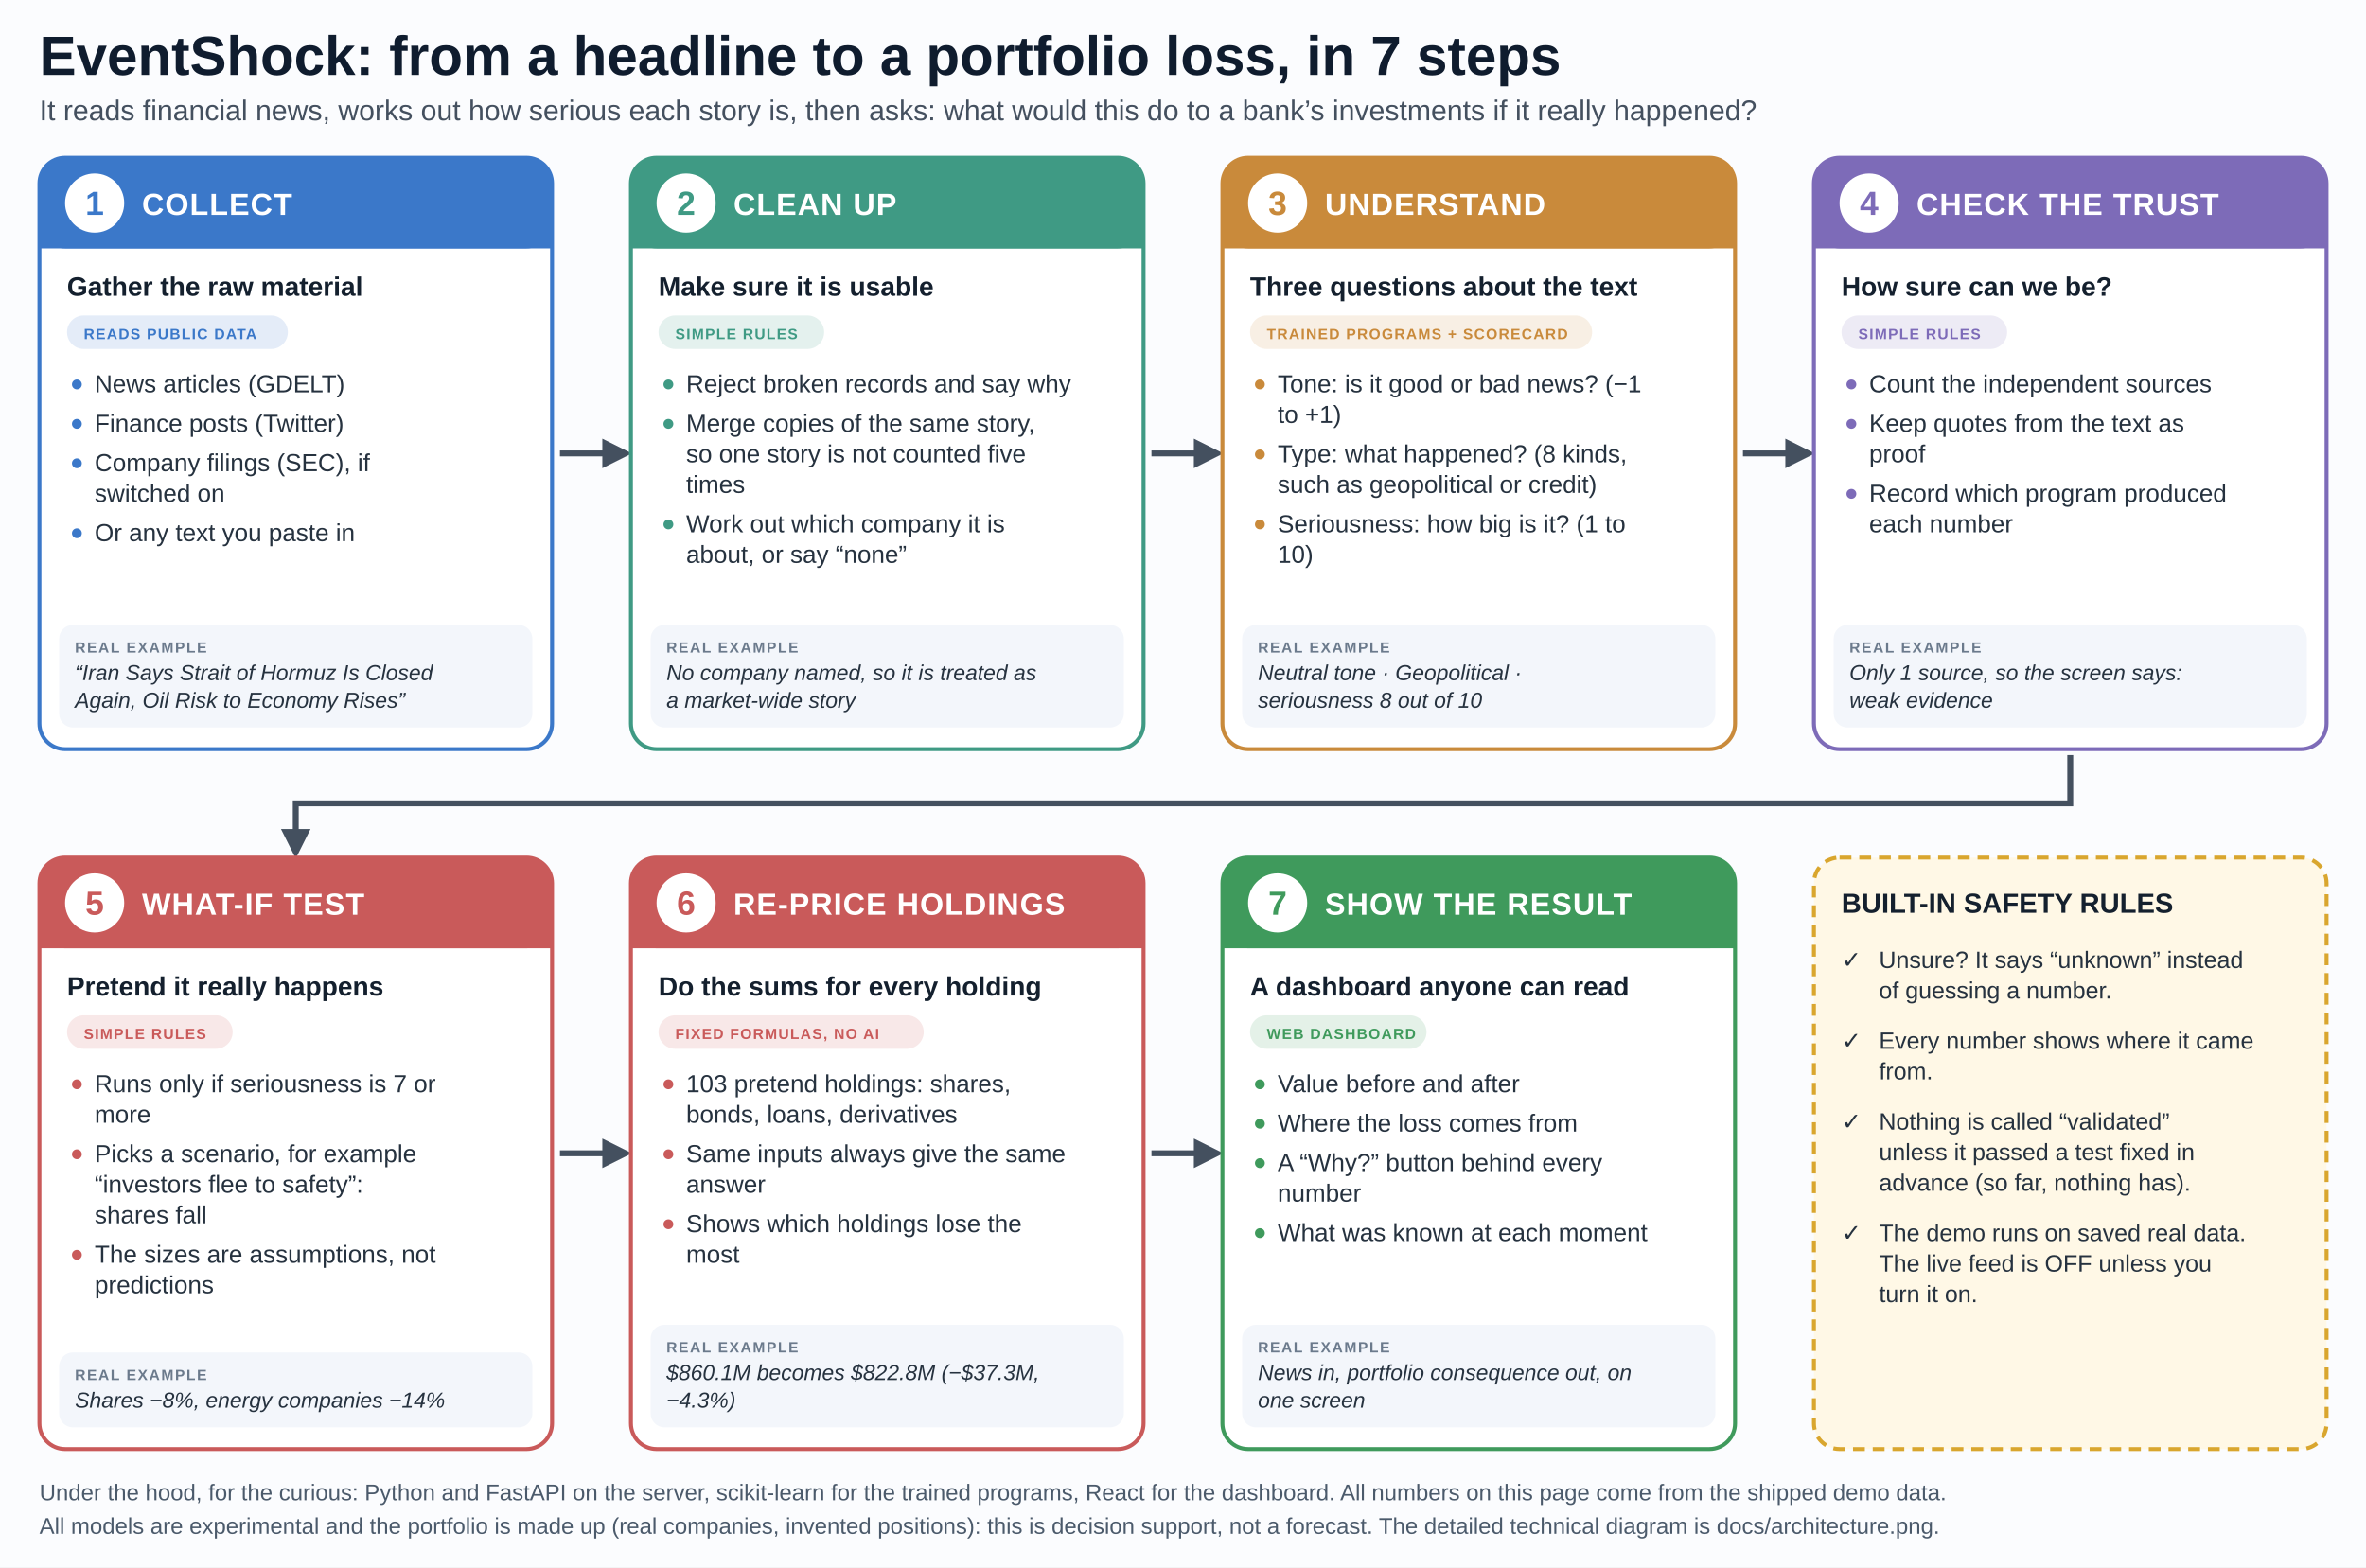
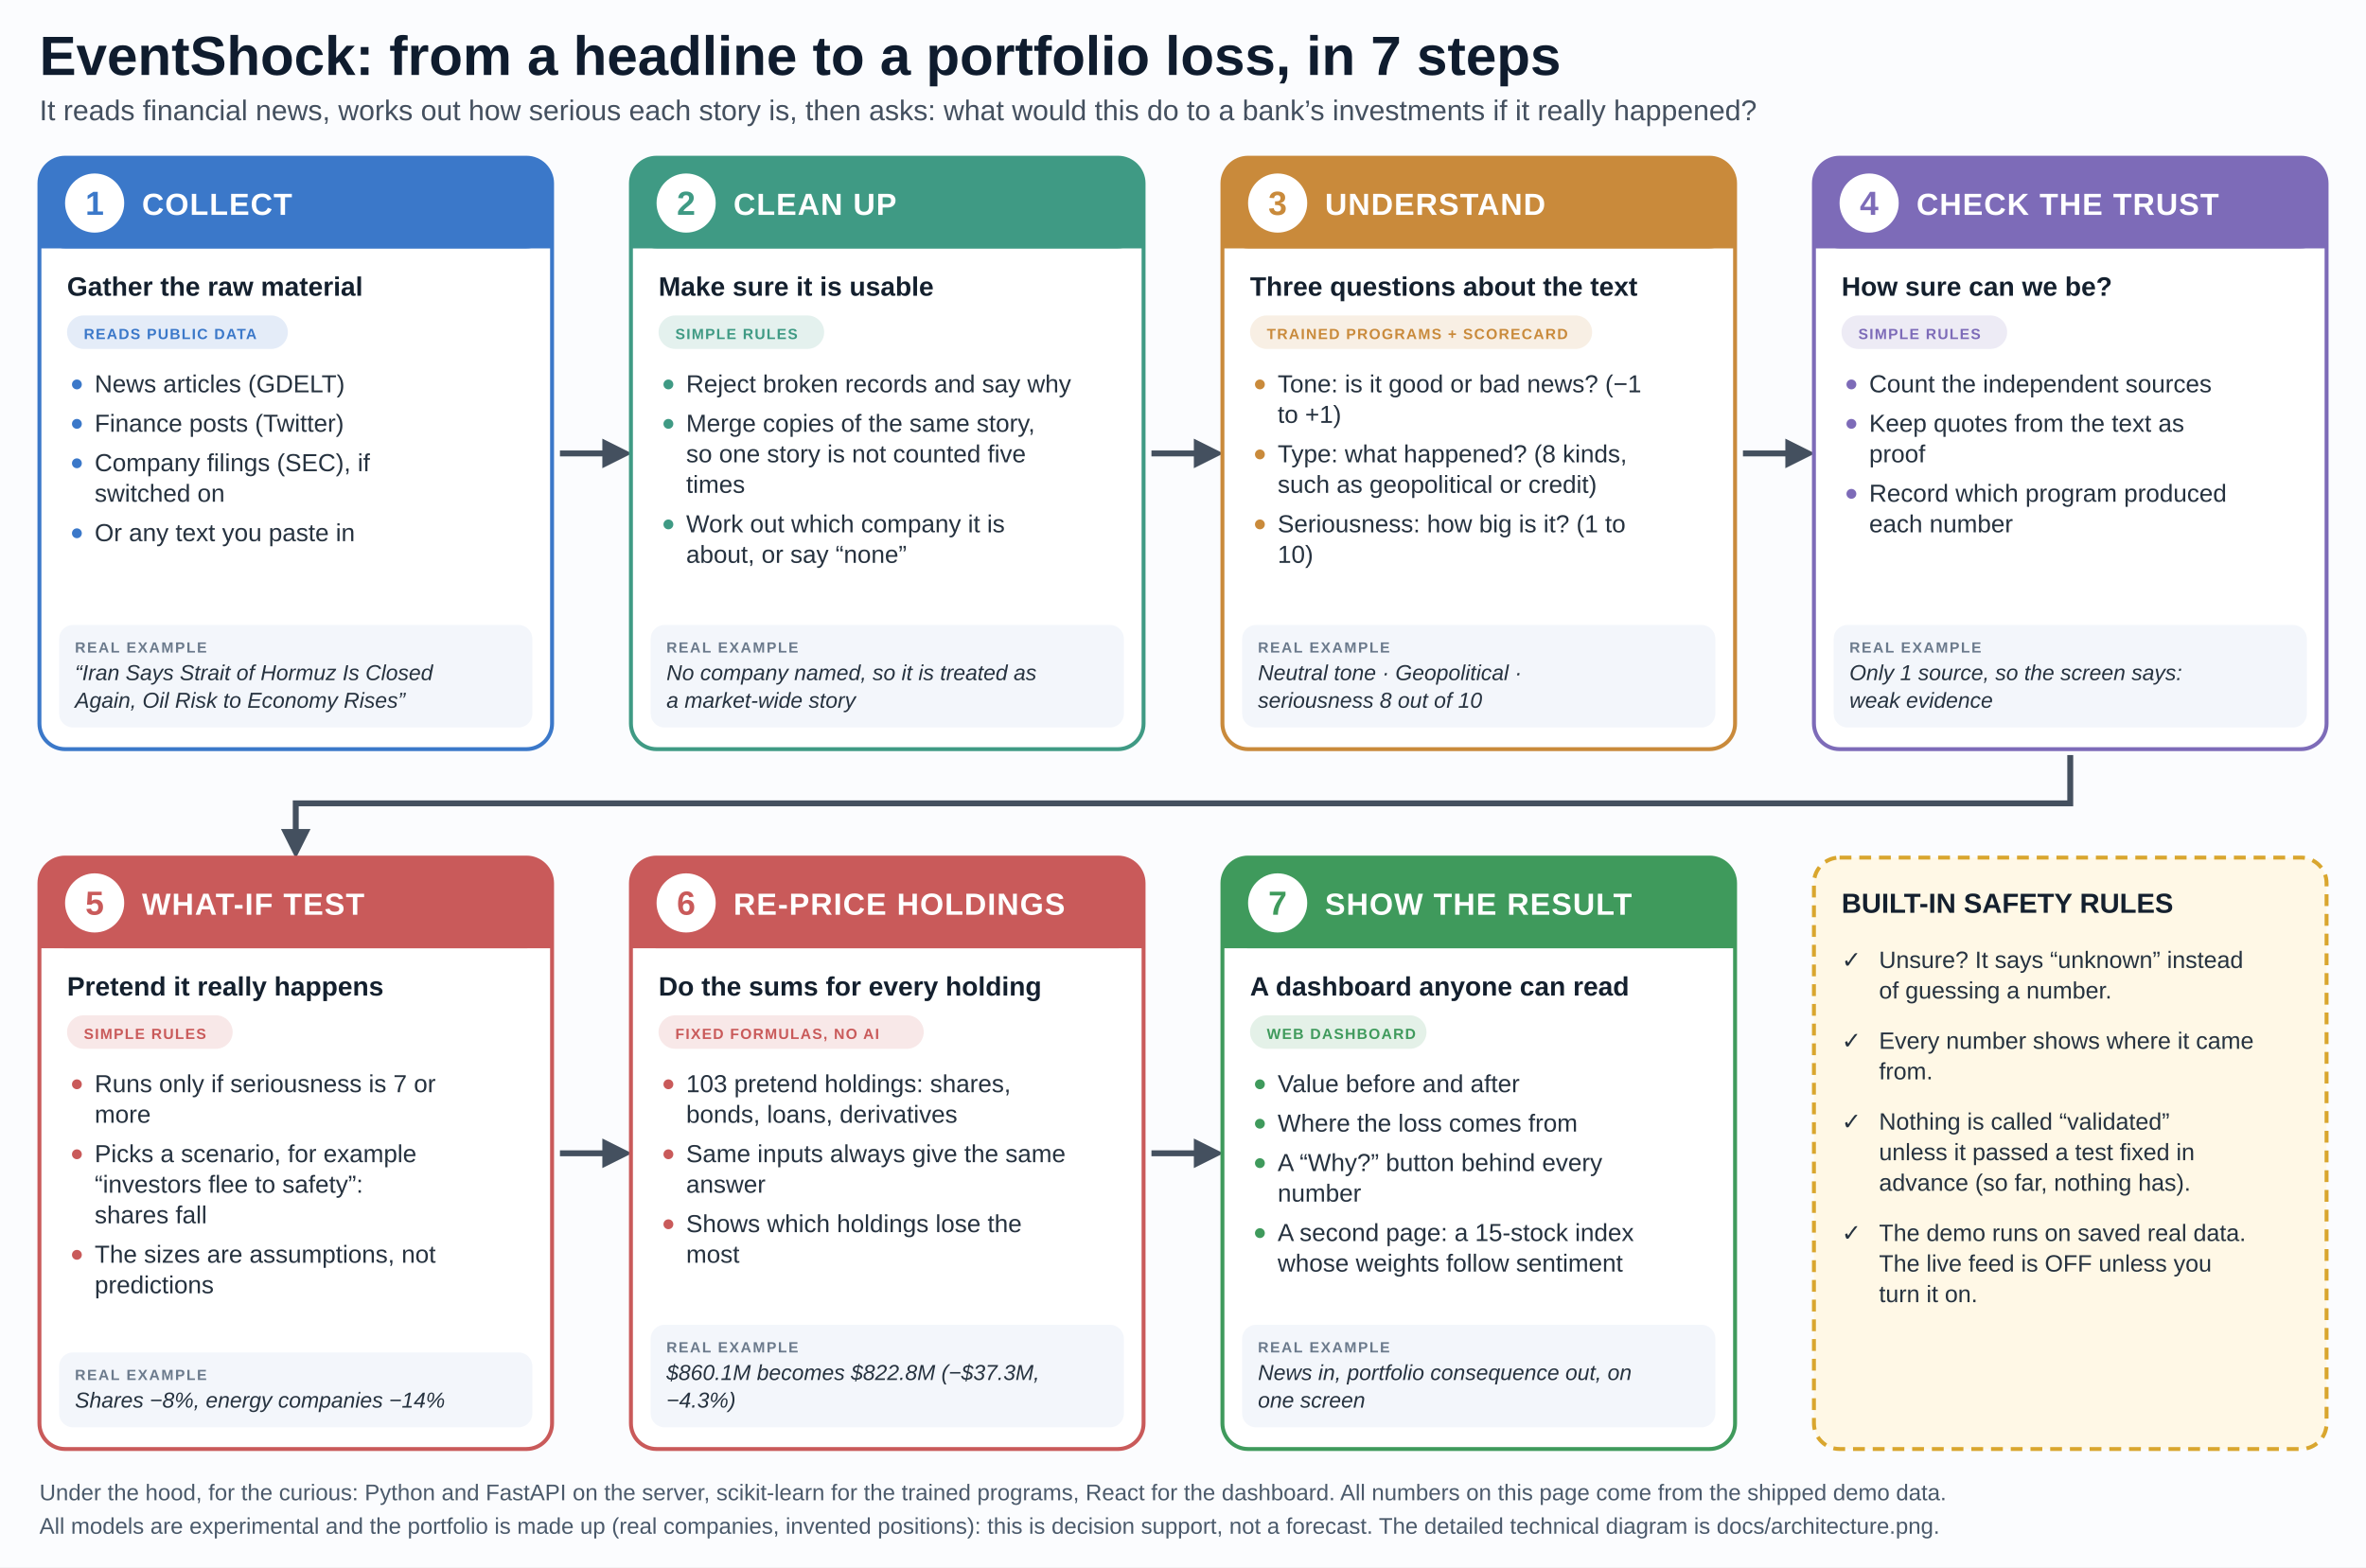
<svg xmlns="http://www.w3.org/2000/svg" viewBox="0 0 2400 1590" width="2400" height="1590" font-family="Helvetica Neue, Arial, sans-serif">
  <defs>
    <marker id="ah" viewBox="0 0 10 10" refX="7" refY="5" markerWidth="5" markerHeight="5" orient="auto">
      <path d="M0,0 L10,5 L0,10 z" fill="#44505f" />
    </marker>
  </defs>
  <style>.h1{font:800 56px 'Helvetica Neue',Arial,sans-serif;fill:#0f1c2e}.h2{font:400 29px 'Helvetica Neue',Arial,sans-serif;fill:#44505f}.num{font:800 34px 'Helvetica Neue',Arial,sans-serif}.title{font:800 31px 'Helvetica Neue',Arial,sans-serif;fill:#fff;letter-spacing:1px}.sub{font:700 27px 'Helvetica Neue',Arial,sans-serif;fill:#14202e}.pill{font:800 15px 'Helvetica Neue',Arial,sans-serif;letter-spacing:1.2px}.body{font:400 25px 'Helvetica Neue',Arial,sans-serif;fill:#26323f}.exh{font:800 15px 'Helvetica Neue',Arial,sans-serif;fill:#6b7a8c;letter-spacing:1.5px}.ex{font:italic 400 22px 'Helvetica Neue',Arial,sans-serif;fill:#26323f}.sh{font:800 28px 'Helvetica Neue',Arial,sans-serif;fill:#14202e}.sb{font:400 24px 'Helvetica Neue',Arial,sans-serif;fill:#26323f}.foot{font:400 23px 'Helvetica Neue',Arial,sans-serif;fill:#4b5a6b}</style>
  <rect width="2400" height="1590" fill="#fbfcfe" />
  <text x="40" y="76" class="h1">EventShock: from a headline to a portfolio loss, in 7 steps</text>
  <text x="40" y="122" class="h2">It reads financial news, works out how serious each story is, then asks: what would this do to a bank’s investments if it really happened?</text>
  <rect x="40" y="160" width="520" height="600" rx="26" fill="#ffffff" stroke="#3b78c9" stroke-width="4" />
  <rect x="40" y="160" width="520" height="92" rx="26" fill="#3b78c9" />
  <rect x="40" y="220" width="520" height="32" fill="#3b78c9" />
  <circle cx="96" cy="206" r="30" fill="#ffffff" />
  <text x="96" y="218" text-anchor="middle" class="num" fill="#3b78c9">1</text>
  <text x="144" y="218" class="title">COLLECT</text>
  <text x="68" y="300" class="sub">Gather the raw material</text>
  <rect x="68" y="320" width="224" height="34" rx="17" fill="#3b78c9" fill-opacity="0.14" />
  <text x="85" y="344" class="pill" fill="#3b78c9">READS PUBLIC DATA</text>
  <circle cx="78" cy="390" r="5" fill="#3b78c9" />
  <text x="96" y="398" class="body">News articles (GDELT)</text>
  <circle cx="78" cy="430" r="5" fill="#3b78c9" />
  <text x="96" y="438" class="body">Finance posts (Twitter)</text>
  <circle cx="78" cy="470" r="5" fill="#3b78c9" />
  <text x="96" y="478" class="body">Company filings (SEC), if</text>
  <text x="96" y="509" class="body">switched on</text>
  <circle cx="78" cy="541" r="5" fill="#3b78c9" />
  <text x="96" y="549" class="body">Or any text you paste in</text>
  <rect x="60" y="634" width="480" height="104" rx="14" fill="#f3f6fb" />
  <text x="76" y="662" class="exh">REAL EXAMPLE</text>
  <text x="76" y="690" class="ex">“Iran Says Strait of Hormuz Is Closed</text>
  <text x="76" y="718" class="ex">Again, Oil Risk to Economy Rises”</text>
  <line x1="568" y1="460" x2="632" y2="460" stroke="#44505f" stroke-width="6" marker-end="url(#ah)" />
  <rect x="640" y="160" width="520" height="600" rx="26" fill="#ffffff" stroke="#3f9a84" stroke-width="4" />
  <rect x="640" y="160" width="520" height="92" rx="26" fill="#3f9a84" />
  <rect x="640" y="220" width="520" height="32" fill="#3f9a84" />
  <circle cx="696" cy="206" r="30" fill="#ffffff" />
  <text x="696" y="218" text-anchor="middle" class="num" fill="#3f9a84">2</text>
  <text x="744" y="218" class="title">CLEAN UP</text>
  <text x="668" y="300" class="sub">Make sure it is usable</text>
  <rect x="668" y="320" width="168" height="34" rx="17" fill="#3f9a84" fill-opacity="0.14" />
  <text x="685" y="344" class="pill" fill="#3f9a84">SIMPLE RULES</text>
  <circle cx="678" cy="390" r="5" fill="#3f9a84" />
  <text x="696" y="398" class="body">Reject broken records and say why</text>
  <circle cx="678" cy="430" r="5" fill="#3f9a84" />
  <text x="696" y="438" class="body">Merge copies of the same story,</text>
  <text x="696" y="469" class="body">so one story is not counted five</text>
  <text x="696" y="500" class="body">times</text>
  <circle cx="678" cy="532" r="5" fill="#3f9a84" />
  <text x="696" y="540" class="body">Work out which company it is</text>
  <text x="696" y="571" class="body">about, or say “none”</text>
  <rect x="660" y="634" width="480" height="104" rx="14" fill="#f3f6fb" />
  <text x="676" y="662" class="exh">REAL EXAMPLE</text>
  <text x="676" y="690" class="ex">No company named, so it is treated as</text>
  <text x="676" y="718" class="ex">a market-wide story</text>
  <line x1="1168" y1="460" x2="1232" y2="460" stroke="#44505f" stroke-width="6" marker-end="url(#ah)" />
  <rect x="1240" y="160" width="520" height="600" rx="26" fill="#ffffff" stroke="#c98a3b" stroke-width="4" />
  <rect x="1240" y="160" width="520" height="92" rx="26" fill="#c98a3b" />
  <rect x="1240" y="220" width="520" height="32" fill="#c98a3b" />
  <circle cx="1296" cy="206" r="30" fill="#ffffff" />
  <text x="1296" y="218" text-anchor="middle" class="num" fill="#c98a3b">3</text>
  <text x="1344" y="218" class="title">UNDERSTAND</text>
  <text x="1268" y="300" class="sub">Three questions about the text</text>
  <rect x="1268" y="320" width="347" height="34" rx="17" fill="#c98a3b" fill-opacity="0.14" />
  <text x="1285" y="344" class="pill" fill="#c98a3b">TRAINED PROGRAMS + SCORECARD</text>
  <circle cx="1278" cy="390" r="5" fill="#c98a3b" />
  <text x="1296" y="398" class="body">Tone: is it good or bad news? (−1</text>
  <text x="1296" y="429" class="body">to +1)</text>
  <circle cx="1278" cy="461" r="5" fill="#c98a3b" />
  <text x="1296" y="469" class="body">Type: what happened? (8 kinds,</text>
  <text x="1296" y="500" class="body">such as geopolitical or credit)</text>
  <circle cx="1278" cy="532" r="5" fill="#c98a3b" />
  <text x="1296" y="540" class="body">Seriousness: how big is it? (1 to</text>
  <text x="1296" y="571" class="body">10)</text>
  <rect x="1260" y="634" width="480" height="104" rx="14" fill="#f3f6fb" />
  <text x="1276" y="662" class="exh">REAL EXAMPLE</text>
  <text x="1276" y="690" class="ex">Neutral tone · Geopolitical ·</text>
  <text x="1276" y="718" class="ex">seriousness 8 out of 10</text>
  <line x1="1768" y1="460" x2="1832" y2="460" stroke="#44505f" stroke-width="6" marker-end="url(#ah)" />
  <rect x="1840" y="160" width="520" height="600" rx="26" fill="#ffffff" stroke="#7d6bb8" stroke-width="4" />
  <rect x="1840" y="160" width="520" height="92" rx="26" fill="#7d6bb8" />
  <rect x="1840" y="220" width="520" height="32" fill="#7d6bb8" />
  <circle cx="1896" cy="206" r="30" fill="#ffffff" />
  <text x="1896" y="218" text-anchor="middle" class="num" fill="#7d6bb8">4</text>
  <text x="1944" y="218" class="title">CHECK THE TRUST</text>
  <text x="1868" y="300" class="sub">How sure can we be?</text>
  <rect x="1868" y="320" width="168" height="34" rx="17" fill="#7d6bb8" fill-opacity="0.14" />
  <text x="1885" y="344" class="pill" fill="#7d6bb8">SIMPLE RULES</text>
  <circle cx="1878" cy="390" r="5" fill="#7d6bb8" />
  <text x="1896" y="398" class="body">Count the independent sources</text>
  <circle cx="1878" cy="430" r="5" fill="#7d6bb8" />
  <text x="1896" y="438" class="body">Keep quotes from the text as</text>
  <text x="1896" y="469" class="body">proof</text>
  <circle cx="1878" cy="501" r="5" fill="#7d6bb8" />
  <text x="1896" y="509" class="body">Record which program produced</text>
  <text x="1896" y="540" class="body">each number</text>
  <rect x="1860" y="634" width="480" height="104" rx="14" fill="#f3f6fb" />
  <text x="1876" y="662" class="exh">REAL EXAMPLE</text>
  <text x="1876" y="690" class="ex">Only 1 source, so the screen says:</text>
  <text x="1876" y="718" class="ex">weak evidence</text>
  <polyline points="2100,766 2100,815 300,815 300,862" fill="none" stroke="#44505f" stroke-width="6" marker-end="url(#ah)" />
  <rect x="40" y="870" width="520" height="600" rx="26" fill="#ffffff" stroke="#c95a5a" stroke-width="4" />
  <rect x="40" y="870" width="520" height="92" rx="26" fill="#c95a5a" />
  <rect x="40" y="930" width="520" height="32" fill="#c95a5a" />
  <circle cx="96" cy="916" r="30" fill="#ffffff" />
  <text x="96" y="928" text-anchor="middle" class="num" fill="#c95a5a">5</text>
  <text x="144" y="928" class="title">WHAT-IF TEST</text>
  <text x="68" y="1010" class="sub">Pretend it really happens</text>
  <rect x="68" y="1030" width="168" height="34" rx="17" fill="#c95a5a" fill-opacity="0.14" />
  <text x="85" y="1054" class="pill" fill="#c95a5a">SIMPLE RULES</text>
  <circle cx="78" cy="1100" r="5" fill="#c95a5a" />
  <text x="96" y="1108" class="body">Runs only if seriousness is 7 or</text>
  <text x="96" y="1139" class="body">more</text>
  <circle cx="78" cy="1171" r="5" fill="#c95a5a" />
  <text x="96" y="1179" class="body">Picks a scenario, for example</text>
  <text x="96" y="1210" class="body">“investors flee to safety”:</text>
  <text x="96" y="1241" class="body">shares fall</text>
  <circle cx="78" cy="1273" r="5" fill="#c95a5a" />
  <text x="96" y="1281" class="body">The sizes are assumptions, not</text>
  <text x="96" y="1312" class="body">predictions</text>
  <rect x="60" y="1372" width="480" height="76" rx="14" fill="#f3f6fb" />
  <text x="76" y="1400" class="exh">REAL EXAMPLE</text>
  <text x="76" y="1428" class="ex">Shares −8%, energy companies −14%</text>
  <line x1="568" y1="1170" x2="632" y2="1170" stroke="#44505f" stroke-width="6" marker-end="url(#ah)" />
  <rect x="640" y="870" width="520" height="600" rx="26" fill="#ffffff" stroke="#c95a5a" stroke-width="4" />
  <rect x="640" y="870" width="520" height="92" rx="26" fill="#c95a5a" />
  <rect x="640" y="930" width="520" height="32" fill="#c95a5a" />
  <circle cx="696" cy="916" r="30" fill="#ffffff" />
  <text x="696" y="928" text-anchor="middle" class="num" fill="#c95a5a">6</text>
  <text x="744" y="928" class="title">RE-PRICE HOLDINGS</text>
  <text x="668" y="1010" class="sub">Do the sums for every holding</text>
  <rect x="668" y="1030" width="269" height="34" rx="17" fill="#c95a5a" fill-opacity="0.14" />
  <text x="685" y="1054" class="pill" fill="#c95a5a">FIXED FORMULAS, NO AI</text>
  <circle cx="678" cy="1100" r="5" fill="#c95a5a" />
  <text x="696" y="1108" class="body">103 pretend holdings: shares,</text>
  <text x="696" y="1139" class="body">bonds, loans, derivatives</text>
  <circle cx="678" cy="1171" r="5" fill="#c95a5a" />
  <text x="696" y="1179" class="body">Same inputs always give the same</text>
  <text x="696" y="1210" class="body">answer</text>
  <circle cx="678" cy="1242" r="5" fill="#c95a5a" />
  <text x="696" y="1250" class="body">Shows which holdings lose the</text>
  <text x="696" y="1281" class="body">most</text>
  <rect x="660" y="1344" width="480" height="104" rx="14" fill="#f3f6fb" />
  <text x="676" y="1372" class="exh">REAL EXAMPLE</text>
  <text x="676" y="1400" class="ex">$860.1M becomes $822.8M  (−$37.3M,</text>
  <text x="676" y="1428" class="ex">−4.3%)</text>
  <line x1="1168" y1="1170" x2="1232" y2="1170" stroke="#44505f" stroke-width="6" marker-end="url(#ah)" />
  <rect x="1240" y="870" width="520" height="600" rx="26" fill="#ffffff" stroke="#3f9a5c" stroke-width="4" />
  <rect x="1240" y="870" width="520" height="92" rx="26" fill="#3f9a5c" />
  <rect x="1240" y="930" width="520" height="32" fill="#3f9a5c" />
  <circle cx="1296" cy="916" r="30" fill="#ffffff" />
  <text x="1296" y="928" text-anchor="middle" class="num" fill="#3f9a5c">7</text>
  <text x="1344" y="928" class="title">SHOW THE RESULT</text>
  <text x="1268" y="1010" class="sub">A dashboard anyone can read</text>
  <rect x="1268" y="1030" width="179" height="34" rx="17" fill="#3f9a5c" fill-opacity="0.14" />
  <text x="1285" y="1054" class="pill" fill="#3f9a5c">WEB DASHBOARD</text>
  <circle cx="1278" cy="1100" r="5" fill="#3f9a5c" />
  <text x="1296" y="1108" class="body">Value before and after</text>
  <circle cx="1278" cy="1140" r="5" fill="#3f9a5c" />
  <text x="1296" y="1148" class="body">Where the loss comes from</text>
  <circle cx="1278" cy="1180" r="5" fill="#3f9a5c" />
  <text x="1296" y="1188" class="body">A “Why?” button behind every</text>
  <text x="1296" y="1219" class="body">number</text>
  <circle cx="1278" cy="1251" r="5" fill="#3f9a5c" />
-   <text x="1296" y="1259" class="body">What was known at each moment</text>
+   <text x="1296" y="1259" class="body">A second page: a 15-stock index</text>
+   <text x="1296" y="1290" class="body">whose weights follow sentiment</text>
  <rect x="1260" y="1344" width="480" height="104" rx="14" fill="#f3f6fb" />
  <text x="1276" y="1372" class="exh">REAL EXAMPLE</text>
  <text x="1276" y="1400" class="ex">News in, portfolio consequence out, on</text>
  <text x="1276" y="1428" class="ex">one screen</text>
  <rect x="1840" y="870" width="520" height="600" rx="26" fill="#fff8e6" stroke="#d9a62e" stroke-width="4" stroke-dasharray="12 8" />
  <text x="1868" y="926" class="sh">BUILT-IN SAFETY RULES</text>
  <text x="1868" y="982" class="sb" fill="#d9a62e">✓</text>
  <text x="1906" y="982" class="sb">Unsure? It says “unknown” instead</text>
  <text x="1906" y="1013" class="sb">of guessing a number.</text>
  <text x="1868" y="1064" class="sb" fill="#d9a62e">✓</text>
  <text x="1906" y="1064" class="sb">Every number shows where it came</text>
  <text x="1906" y="1095" class="sb">from.</text>
  <text x="1868" y="1146" class="sb" fill="#d9a62e">✓</text>
  <text x="1906" y="1146" class="sb">Nothing is called “validated”</text>
  <text x="1906" y="1177" class="sb">unless it passed a test fixed in</text>
  <text x="1906" y="1208" class="sb">advance (so far, nothing has).</text>
  <text x="1868" y="1259" class="sb" fill="#d9a62e">✓</text>
  <text x="1906" y="1259" class="sb">The demo runs on saved real data.</text>
  <text x="1906" y="1290" class="sb">The live feed is OFF unless you</text>
  <text x="1906" y="1321" class="sb">turn it on.</text>
  <text x="40" y="1522" class="foot">Under the hood, for the curious: Python and FastAPI on the server, scikit-learn for the trained programs, React for the dashboard. All numbers on this page come from the shipped demo data.</text>
  <text x="40" y="1556" class="foot">All models are experimental and the portfolio is made up (real companies, invented positions): this is decision support, not a forecast. The detailed technical diagram is docs/architecture.png.</text>
</svg>
